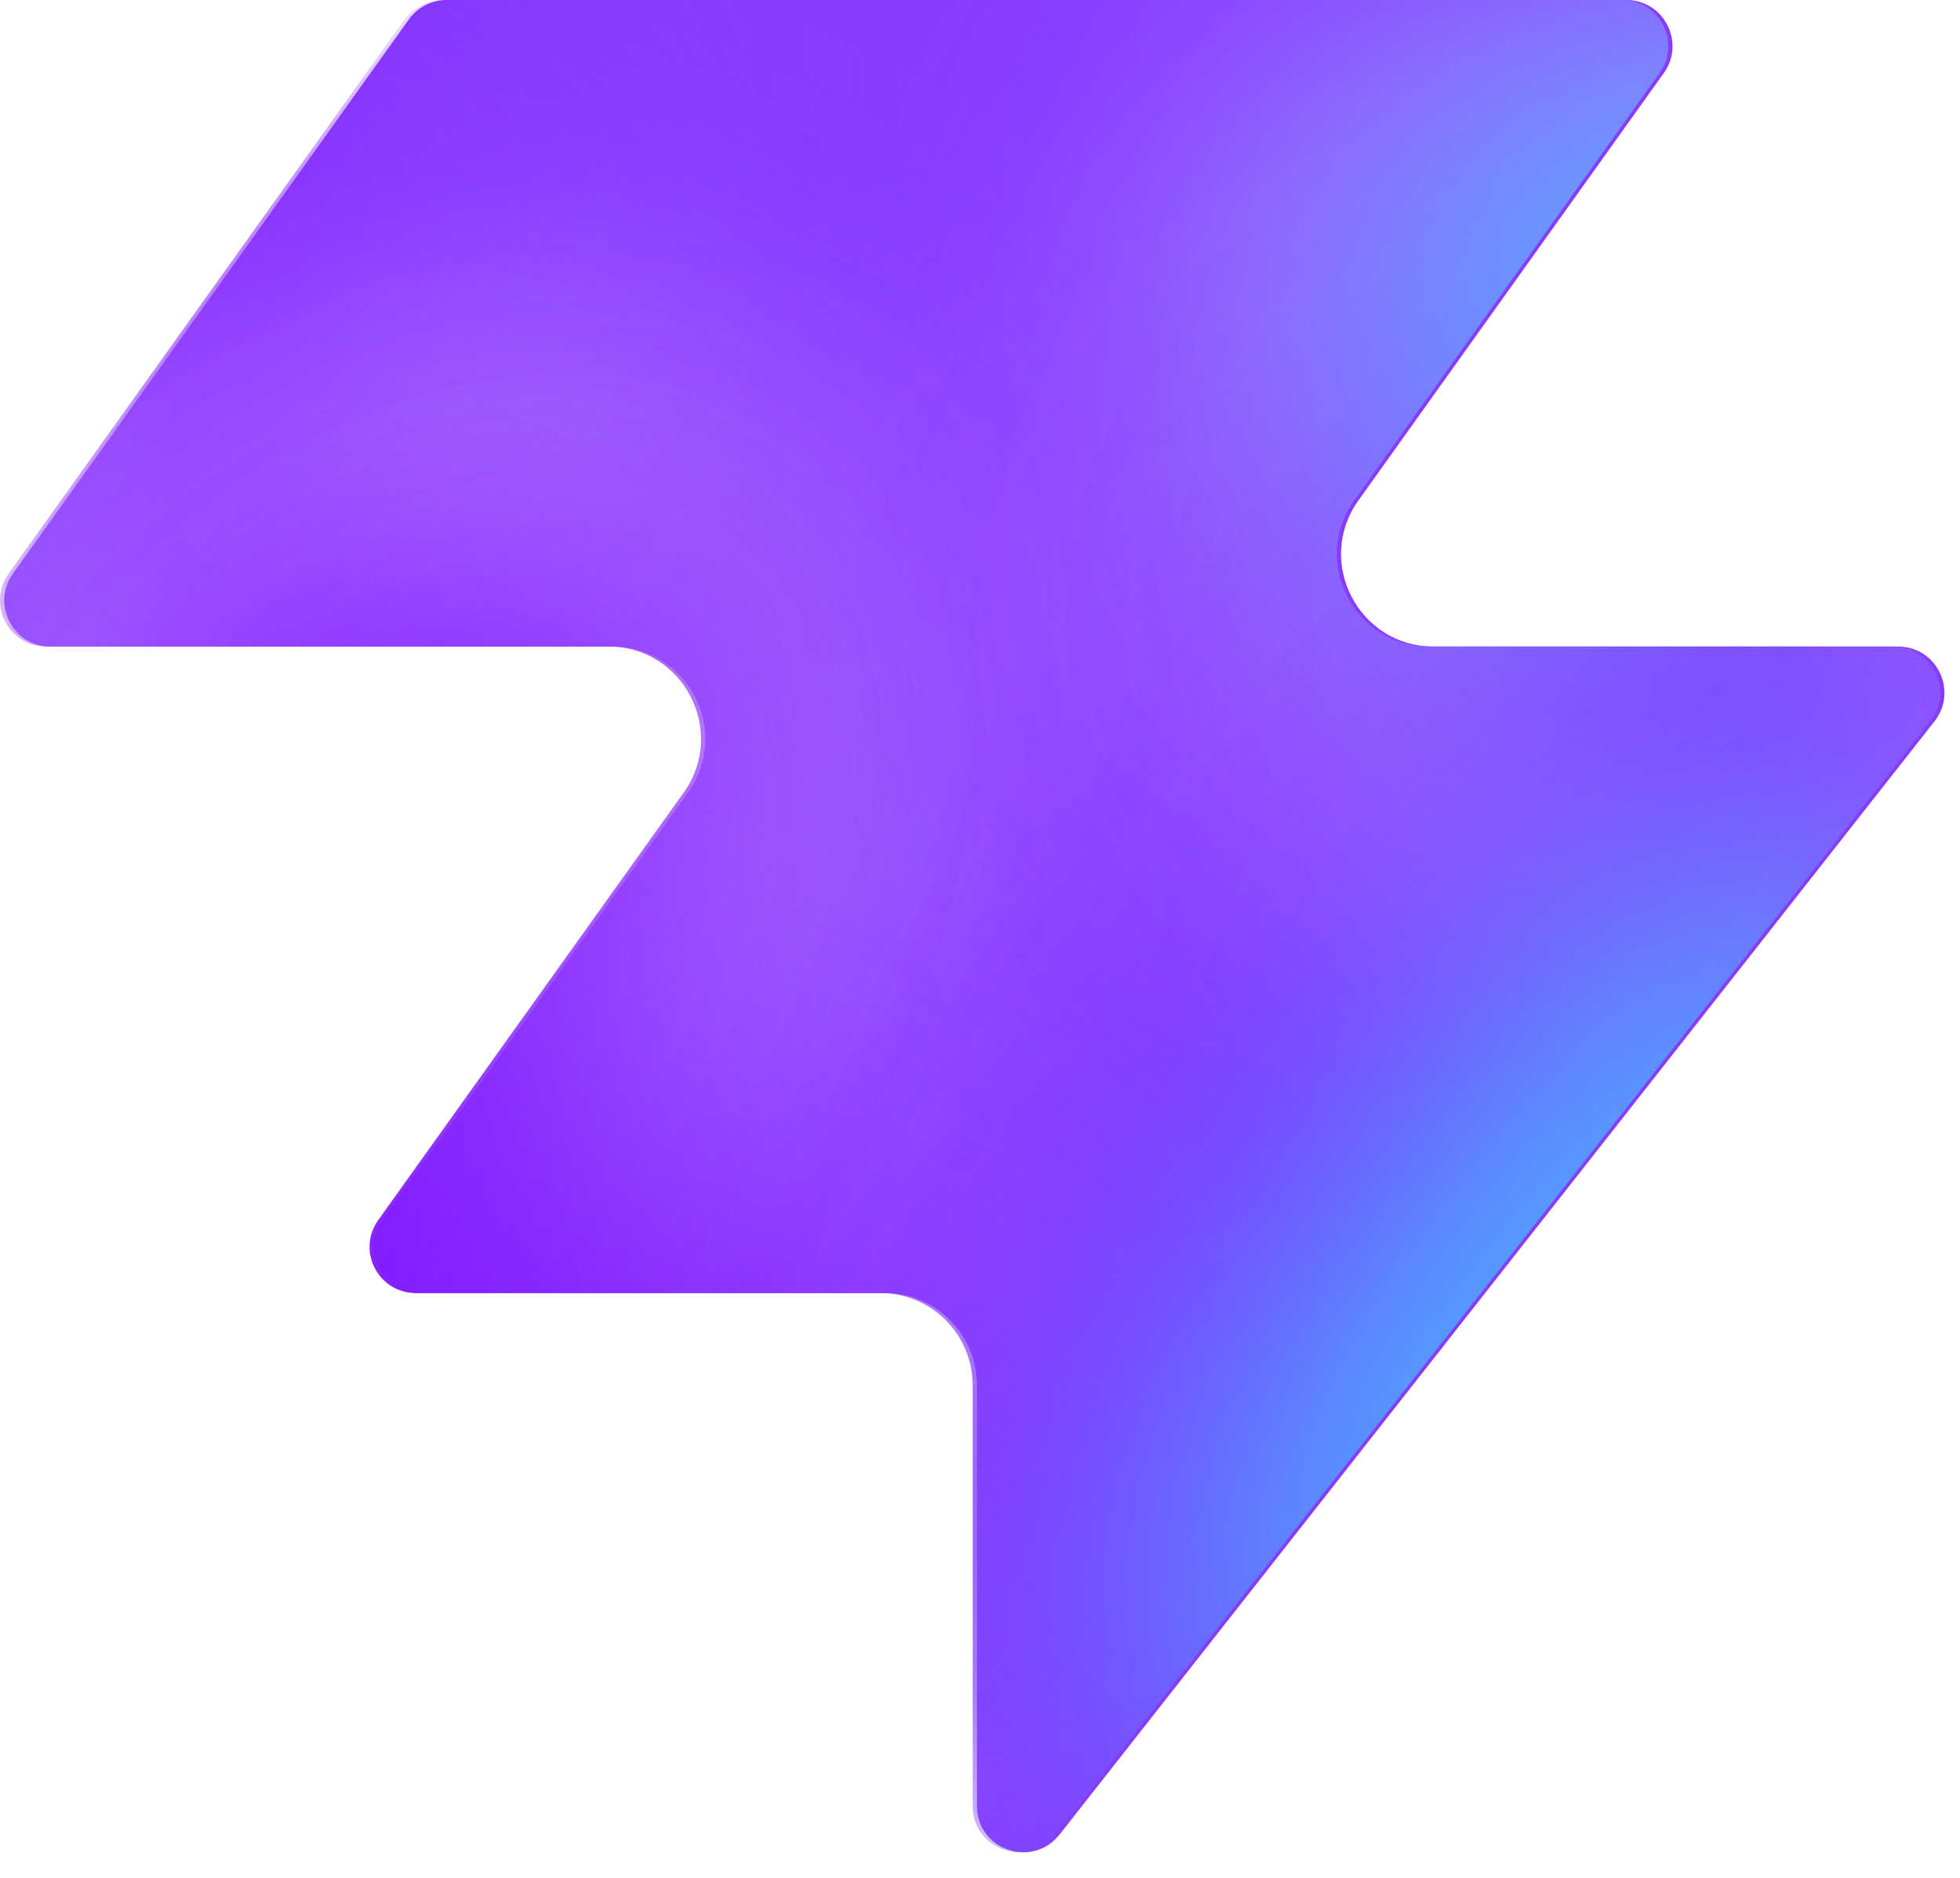
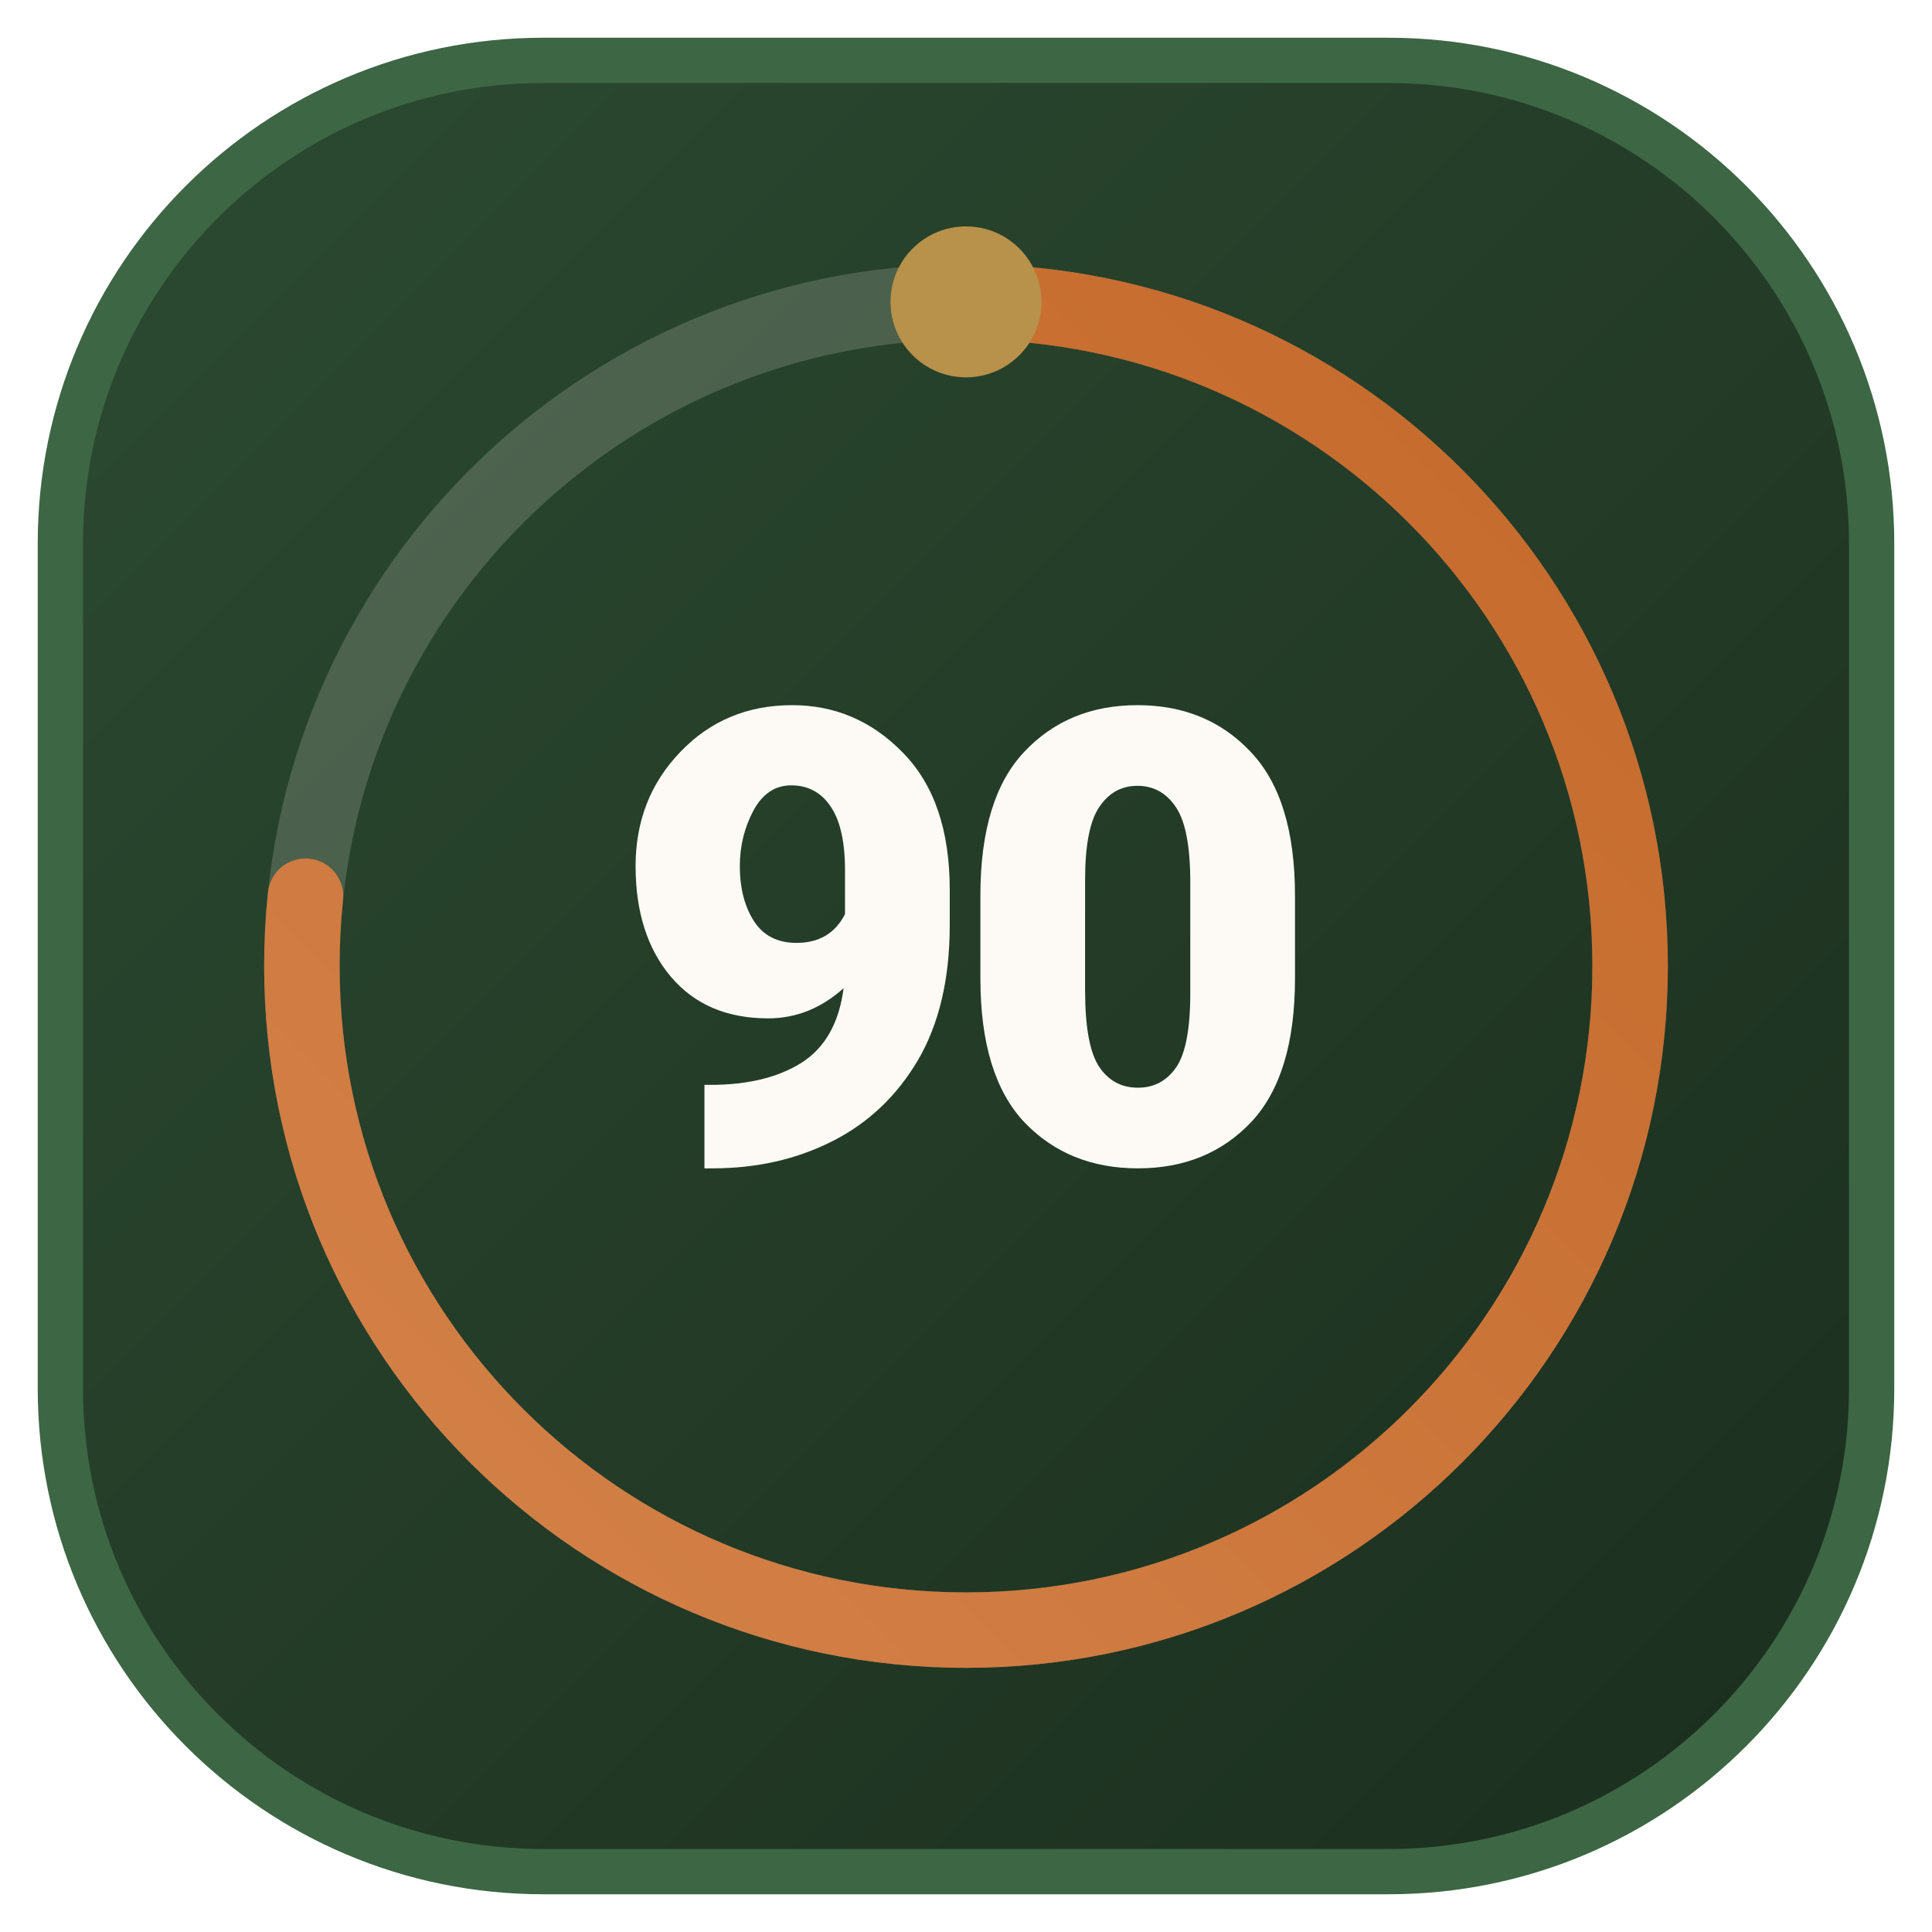
- <svg xmlns="http://www.w3.org/2000/svg" width="48" height="46" fill="none" viewBox="0 0 48 46">
-   <path fill="#863bff" d="M25.946 44.938c-.664.845-2.021.375-2.021-.698V33.937a2.26 2.26 0 0 0-2.262-2.262H10.287c-.92 0-1.456-1.04-.92-1.788l7.48-10.471c1.07-1.497 0-3.578-1.842-3.578H1.237c-.92 0-1.456-1.04-.92-1.788L10.013.474c.214-.297.556-.474.92-.474h28.894c.92 0 1.456 1.04.92 1.788l-7.48 10.471c-1.07 1.498 0 3.579 1.842 3.579h11.377c.943 0 1.473 1.088.89 1.83L25.947 44.94z" style="fill:#863bff;fill:color(display-p3 .525 .23 1);fill-opacity:1" />
-   <mask id="a" width="48" height="46" x="0" y="0" maskUnits="userSpaceOnUse" style="mask-type:alpha">
-     <path fill="#000" d="M25.842 44.938c-.664.844-2.021.375-2.021-.698V33.937a2.26 2.26 0 0 0-2.262-2.262H10.183c-.92 0-1.456-1.04-.92-1.788l7.48-10.471c1.07-1.498 0-3.579-1.842-3.579H1.133c-.92 0-1.456-1.04-.92-1.787L9.91.473c.214-.297.556-.474.92-.474h28.894c.92 0 1.456 1.04.92 1.788l-7.48 10.471c-1.07 1.498 0 3.578 1.842 3.578h11.377c.943 0 1.473 1.088.89 1.832L25.843 44.94z" style="fill:#000;fill-opacity:1" />
-   </mask>
-   <g mask="url(#a)">
-     <g filter="url(#b)">
-       <ellipse cx="5.508" cy="14.704" fill="#ede6ff" rx="5.508" ry="14.704" style="fill:#ede6ff;fill:color(display-p3 .927 .903 1);fill-opacity:1" transform="matrix(.00324 1 1 -.00324 -4.47 31.516)" />
-     </g>
-     <g filter="url(#c)">
-       <ellipse cx="10.399" cy="29.851" fill="#ede6ff" rx="10.399" ry="29.851" style="fill:#ede6ff;fill:color(display-p3 .927 .903 1);fill-opacity:1" transform="matrix(.00324 1 1 -.00324 -39.328 7.883)" />
-     </g>
-     <g filter="url(#d)">
-       <ellipse cx="5.508" cy="30.487" fill="#7e14ff" rx="5.508" ry="30.487" style="fill:#7e14ff;fill:color(display-p3 .492 .077 1);fill-opacity:1" transform="rotate(89.814 -25.913 -14.639)scale(1 -1)" />
-     </g>
-     <g filter="url(#e)">
-       <ellipse cx="5.508" cy="30.599" fill="#7e14ff" rx="5.508" ry="30.599" style="fill:#7e14ff;fill:color(display-p3 .492 .077 1);fill-opacity:1" transform="rotate(89.814 -32.644 -3.334)scale(1 -1)" />
-     </g>
-     <g filter="url(#f)">
-       <ellipse cx="5.508" cy="30.599" fill="#7e14ff" rx="5.508" ry="30.599" style="fill:#7e14ff;fill:color(display-p3 .492 .077 1);fill-opacity:1" transform="matrix(.00324 1 1 -.00324 -34.34 30.47)" />
-     </g>
-     <g filter="url(#g)">
-       <ellipse cx="14.072" cy="22.078" fill="#ede6ff" rx="14.072" ry="22.078" style="fill:#ede6ff;fill:color(display-p3 .927 .903 1);fill-opacity:1" transform="rotate(93.35 24.506 48.493)scale(-1 1)" />
-     </g>
-     <g filter="url(#h)">
-       <ellipse cx="3.47" cy="21.501" fill="#7e14ff" rx="3.47" ry="21.501" style="fill:#7e14ff;fill:color(display-p3 .492 .077 1);fill-opacity:1" transform="rotate(89.009 28.708 47.59)scale(-1 1)" />
-     </g>
-     <g filter="url(#i)">
-       <ellipse cx="3.47" cy="21.501" fill="#7e14ff" rx="3.47" ry="21.501" style="fill:#7e14ff;fill:color(display-p3 .492 .077 1);fill-opacity:1" transform="rotate(89.009 28.708 47.59)scale(-1 1)" />
-     </g>
-     <g filter="url(#j)">
-       <ellipse cx=".387" cy="8.972" fill="#7e14ff" rx="4.407" ry="29.108" style="fill:#7e14ff;fill:color(display-p3 .492 .077 1);fill-opacity:1" transform="rotate(39.51 .387 8.972)" />
-     </g>
-     <g filter="url(#k)">
-       <ellipse cx="47.523" cy="-6.092" fill="#7e14ff" rx="4.407" ry="29.108" style="fill:#7e14ff;fill:color(display-p3 .492 .077 1);fill-opacity:1" transform="rotate(37.892 47.523 -6.092)" />
-     </g>
-     <g filter="url(#l)">
-       <ellipse cx="41.412" cy="6.333" fill="#47bfff" rx="5.971" ry="9.665" style="fill:#47bfff;fill:color(display-p3 .28 .748 1);fill-opacity:1" transform="rotate(37.892 41.412 6.333)" />
-     </g>
-     <g filter="url(#m)">
-       <ellipse cx="-1.879" cy="38.332" fill="#7e14ff" rx="4.407" ry="29.108" style="fill:#7e14ff;fill:color(display-p3 .492 .077 1);fill-opacity:1" transform="rotate(37.892 -1.88 38.332)" />
-     </g>
-     <g filter="url(#n)">
-       <ellipse cx="-1.879" cy="38.332" fill="#7e14ff" rx="4.407" ry="29.108" style="fill:#7e14ff;fill:color(display-p3 .492 .077 1);fill-opacity:1" transform="rotate(37.892 -1.88 38.332)" />
-     </g>
-     <g filter="url(#o)">
-       <ellipse cx="35.651" cy="29.907" fill="#7e14ff" rx="4.407" ry="29.108" style="fill:#7e14ff;fill:color(display-p3 .492 .077 1);fill-opacity:1" transform="rotate(37.892 35.651 29.907)" />
-     </g>
-     <g filter="url(#p)">
-       <ellipse cx="38.418" cy="32.4" fill="#47bfff" rx="5.971" ry="15.297" style="fill:#47bfff;fill:color(display-p3 .28 .748 1);fill-opacity:1" transform="rotate(37.892 38.418 32.4)" />
-     </g>
-   </g>
+ <svg xmlns="http://www.w3.org/2000/svg" viewBox="0 0 64 64" width="64" height="64">
  <defs>
-     <filter id="b" width="60.045" height="41.654" x="-19.77" y="16.149" color-interpolation-filters="sRGB" filterUnits="userSpaceOnUse">
-       <feFlood flood-opacity="0" result="BackgroundImageFix" />
-       <feBlend in="SourceGraphic" in2="BackgroundImageFix" result="shape" />
-       <feGaussianBlur result="effect1_foregroundBlur_2002_17158" stdDeviation="7.659" />
-     </filter>
-     <filter id="c" width="90.34" height="51.437" x="-54.613" y="-7.533" color-interpolation-filters="sRGB" filterUnits="userSpaceOnUse">
-       <feFlood flood-opacity="0" result="BackgroundImageFix" />
-       <feBlend in="SourceGraphic" in2="BackgroundImageFix" result="shape" />
-       <feGaussianBlur result="effect1_foregroundBlur_2002_17158" stdDeviation="7.659" />
-     </filter>
-     <filter id="d" width="79.355" height="29.4" x="-49.64" y="2.03" color-interpolation-filters="sRGB" filterUnits="userSpaceOnUse">
-       <feFlood flood-opacity="0" result="BackgroundImageFix" />
-       <feBlend in="SourceGraphic" in2="BackgroundImageFix" result="shape" />
-       <feGaussianBlur result="effect1_foregroundBlur_2002_17158" stdDeviation="4.596" />
-     </filter>
-     <filter id="e" width="79.579" height="29.4" x="-45.045" y="20.029" color-interpolation-filters="sRGB" filterUnits="userSpaceOnUse">
-       <feFlood flood-opacity="0" result="BackgroundImageFix" />
-       <feBlend in="SourceGraphic" in2="BackgroundImageFix" result="shape" />
-       <feGaussianBlur result="effect1_foregroundBlur_2002_17158" stdDeviation="4.596" />
-     </filter>
-     <filter id="f" width="79.579" height="29.4" x="-43.513" y="21.178" color-interpolation-filters="sRGB" filterUnits="userSpaceOnUse">
-       <feFlood flood-opacity="0" result="BackgroundImageFix" />
-       <feBlend in="SourceGraphic" in2="BackgroundImageFix" result="shape" />
-       <feGaussianBlur result="effect1_foregroundBlur_2002_17158" stdDeviation="4.596" />
-     </filter>
-     <filter id="g" width="74.749" height="58.852" x="15.756" y="-17.901" color-interpolation-filters="sRGB" filterUnits="userSpaceOnUse">
-       <feFlood flood-opacity="0" result="BackgroundImageFix" />
-       <feBlend in="SourceGraphic" in2="BackgroundImageFix" result="shape" />
-       <feGaussianBlur result="effect1_foregroundBlur_2002_17158" stdDeviation="7.659" />
-     </filter>
-     <filter id="h" width="61.377" height="25.362" x="23.548" y="2.284" color-interpolation-filters="sRGB" filterUnits="userSpaceOnUse">
-       <feFlood flood-opacity="0" result="BackgroundImageFix" />
-       <feBlend in="SourceGraphic" in2="BackgroundImageFix" result="shape" />
-       <feGaussianBlur result="effect1_foregroundBlur_2002_17158" stdDeviation="4.596" />
-     </filter>
-     <filter id="i" width="61.377" height="25.362" x="23.548" y="2.284" color-interpolation-filters="sRGB" filterUnits="userSpaceOnUse">
-       <feFlood flood-opacity="0" result="BackgroundImageFix" />
-       <feBlend in="SourceGraphic" in2="BackgroundImageFix" result="shape" />
-       <feGaussianBlur result="effect1_foregroundBlur_2002_17158" stdDeviation="4.596" />
-     </filter>
-     <filter id="j" width="56.045" height="63.649" x="-27.636" y="-22.853" color-interpolation-filters="sRGB" filterUnits="userSpaceOnUse">
-       <feFlood flood-opacity="0" result="BackgroundImageFix" />
-       <feBlend in="SourceGraphic" in2="BackgroundImageFix" result="shape" />
-       <feGaussianBlur result="effect1_foregroundBlur_2002_17158" stdDeviation="4.596" />
-     </filter>
-     <filter id="k" width="54.814" height="64.646" x="20.116" y="-38.415" color-interpolation-filters="sRGB" filterUnits="userSpaceOnUse">
-       <feFlood flood-opacity="0" result="BackgroundImageFix" />
-       <feBlend in="SourceGraphic" in2="BackgroundImageFix" result="shape" />
-       <feGaussianBlur result="effect1_foregroundBlur_2002_17158" stdDeviation="4.596" />
-     </filter>
-     <filter id="l" width="33.541" height="35.313" x="24.641" y="-11.323" color-interpolation-filters="sRGB" filterUnits="userSpaceOnUse">
-       <feFlood flood-opacity="0" result="BackgroundImageFix" />
-       <feBlend in="SourceGraphic" in2="BackgroundImageFix" result="shape" />
-       <feGaussianBlur result="effect1_foregroundBlur_2002_17158" stdDeviation="4.596" />
-     </filter>
-     <filter id="m" width="54.814" height="64.646" x="-29.286" y="6.009" color-interpolation-filters="sRGB" filterUnits="userSpaceOnUse">
-       <feFlood flood-opacity="0" result="BackgroundImageFix" />
-       <feBlend in="SourceGraphic" in2="BackgroundImageFix" result="shape" />
-       <feGaussianBlur result="effect1_foregroundBlur_2002_17158" stdDeviation="4.596" />
-     </filter>
-     <filter id="n" width="54.814" height="64.646" x="-29.286" y="6.009" color-interpolation-filters="sRGB" filterUnits="userSpaceOnUse">
-       <feFlood flood-opacity="0" result="BackgroundImageFix" />
-       <feBlend in="SourceGraphic" in2="BackgroundImageFix" result="shape" />
-       <feGaussianBlur result="effect1_foregroundBlur_2002_17158" stdDeviation="4.596" />
-     </filter>
-     <filter id="o" width="54.814" height="64.646" x="8.244" y="-2.416" color-interpolation-filters="sRGB" filterUnits="userSpaceOnUse">
-       <feFlood flood-opacity="0" result="BackgroundImageFix" />
-       <feBlend in="SourceGraphic" in2="BackgroundImageFix" result="shape" />
-       <feGaussianBlur result="effect1_foregroundBlur_2002_17158" stdDeviation="4.596" />
-     </filter>
-     <filter id="p" width="39.409" height="43.623" x="18.713" y="10.588" color-interpolation-filters="sRGB" filterUnits="userSpaceOnUse">
-       <feFlood flood-opacity="0" result="BackgroundImageFix" />
-       <feBlend in="SourceGraphic" in2="BackgroundImageFix" result="shape" />
-       <feGaussianBlur result="effect1_foregroundBlur_2002_17158" stdDeviation="4.596" />
-     </filter>
+     <linearGradient id="bgGrad" x1="0%" y1="0%" x2="100%" y2="100%">
+       <stop offset="0%" stop-color="#2C4A31" />
+       <stop offset="100%" stop-color="#1B2E1E" />
+     </linearGradient>
+     <linearGradient id="accentGrad" x1="0%" y1="0%" x2="100%" y2="100%">
+       <stop offset="0%" stop-color="#D4824A" />
+       <stop offset="100%" stop-color="#C4692A" />
+     </linearGradient>
  </defs>
+   <rect x="2" y="2" width="60" height="60" rx="16" fill="url(#bgGrad)" stroke="#3D6644" stroke-width="1.5" />
+   <circle cx="32" cy="32" r="22" fill="none" stroke="rgba(245,240,232,0.18)" stroke-width="2.5" />
+   <circle cx="32" cy="32" r="22" fill="none" stroke="url(#accentGrad)" stroke-width="2.5" stroke-dasharray="138" stroke-dashoffset="32" stroke-linecap="round" transform="rotate(-90 32 32)" />
+   <circle cx="32" cy="10" r="2.5" fill="#B8914A" />
+   <text x="32" y="38.5" text-anchor="middle" font-family="-apple-system, BlinkMacSystemFont, 'Segoe UI', Roboto, Georgia, serif" font-weight="800" font-size="21" fill="#FDFAF5" letter-spacing="-0.8px">90</text>
</svg>
